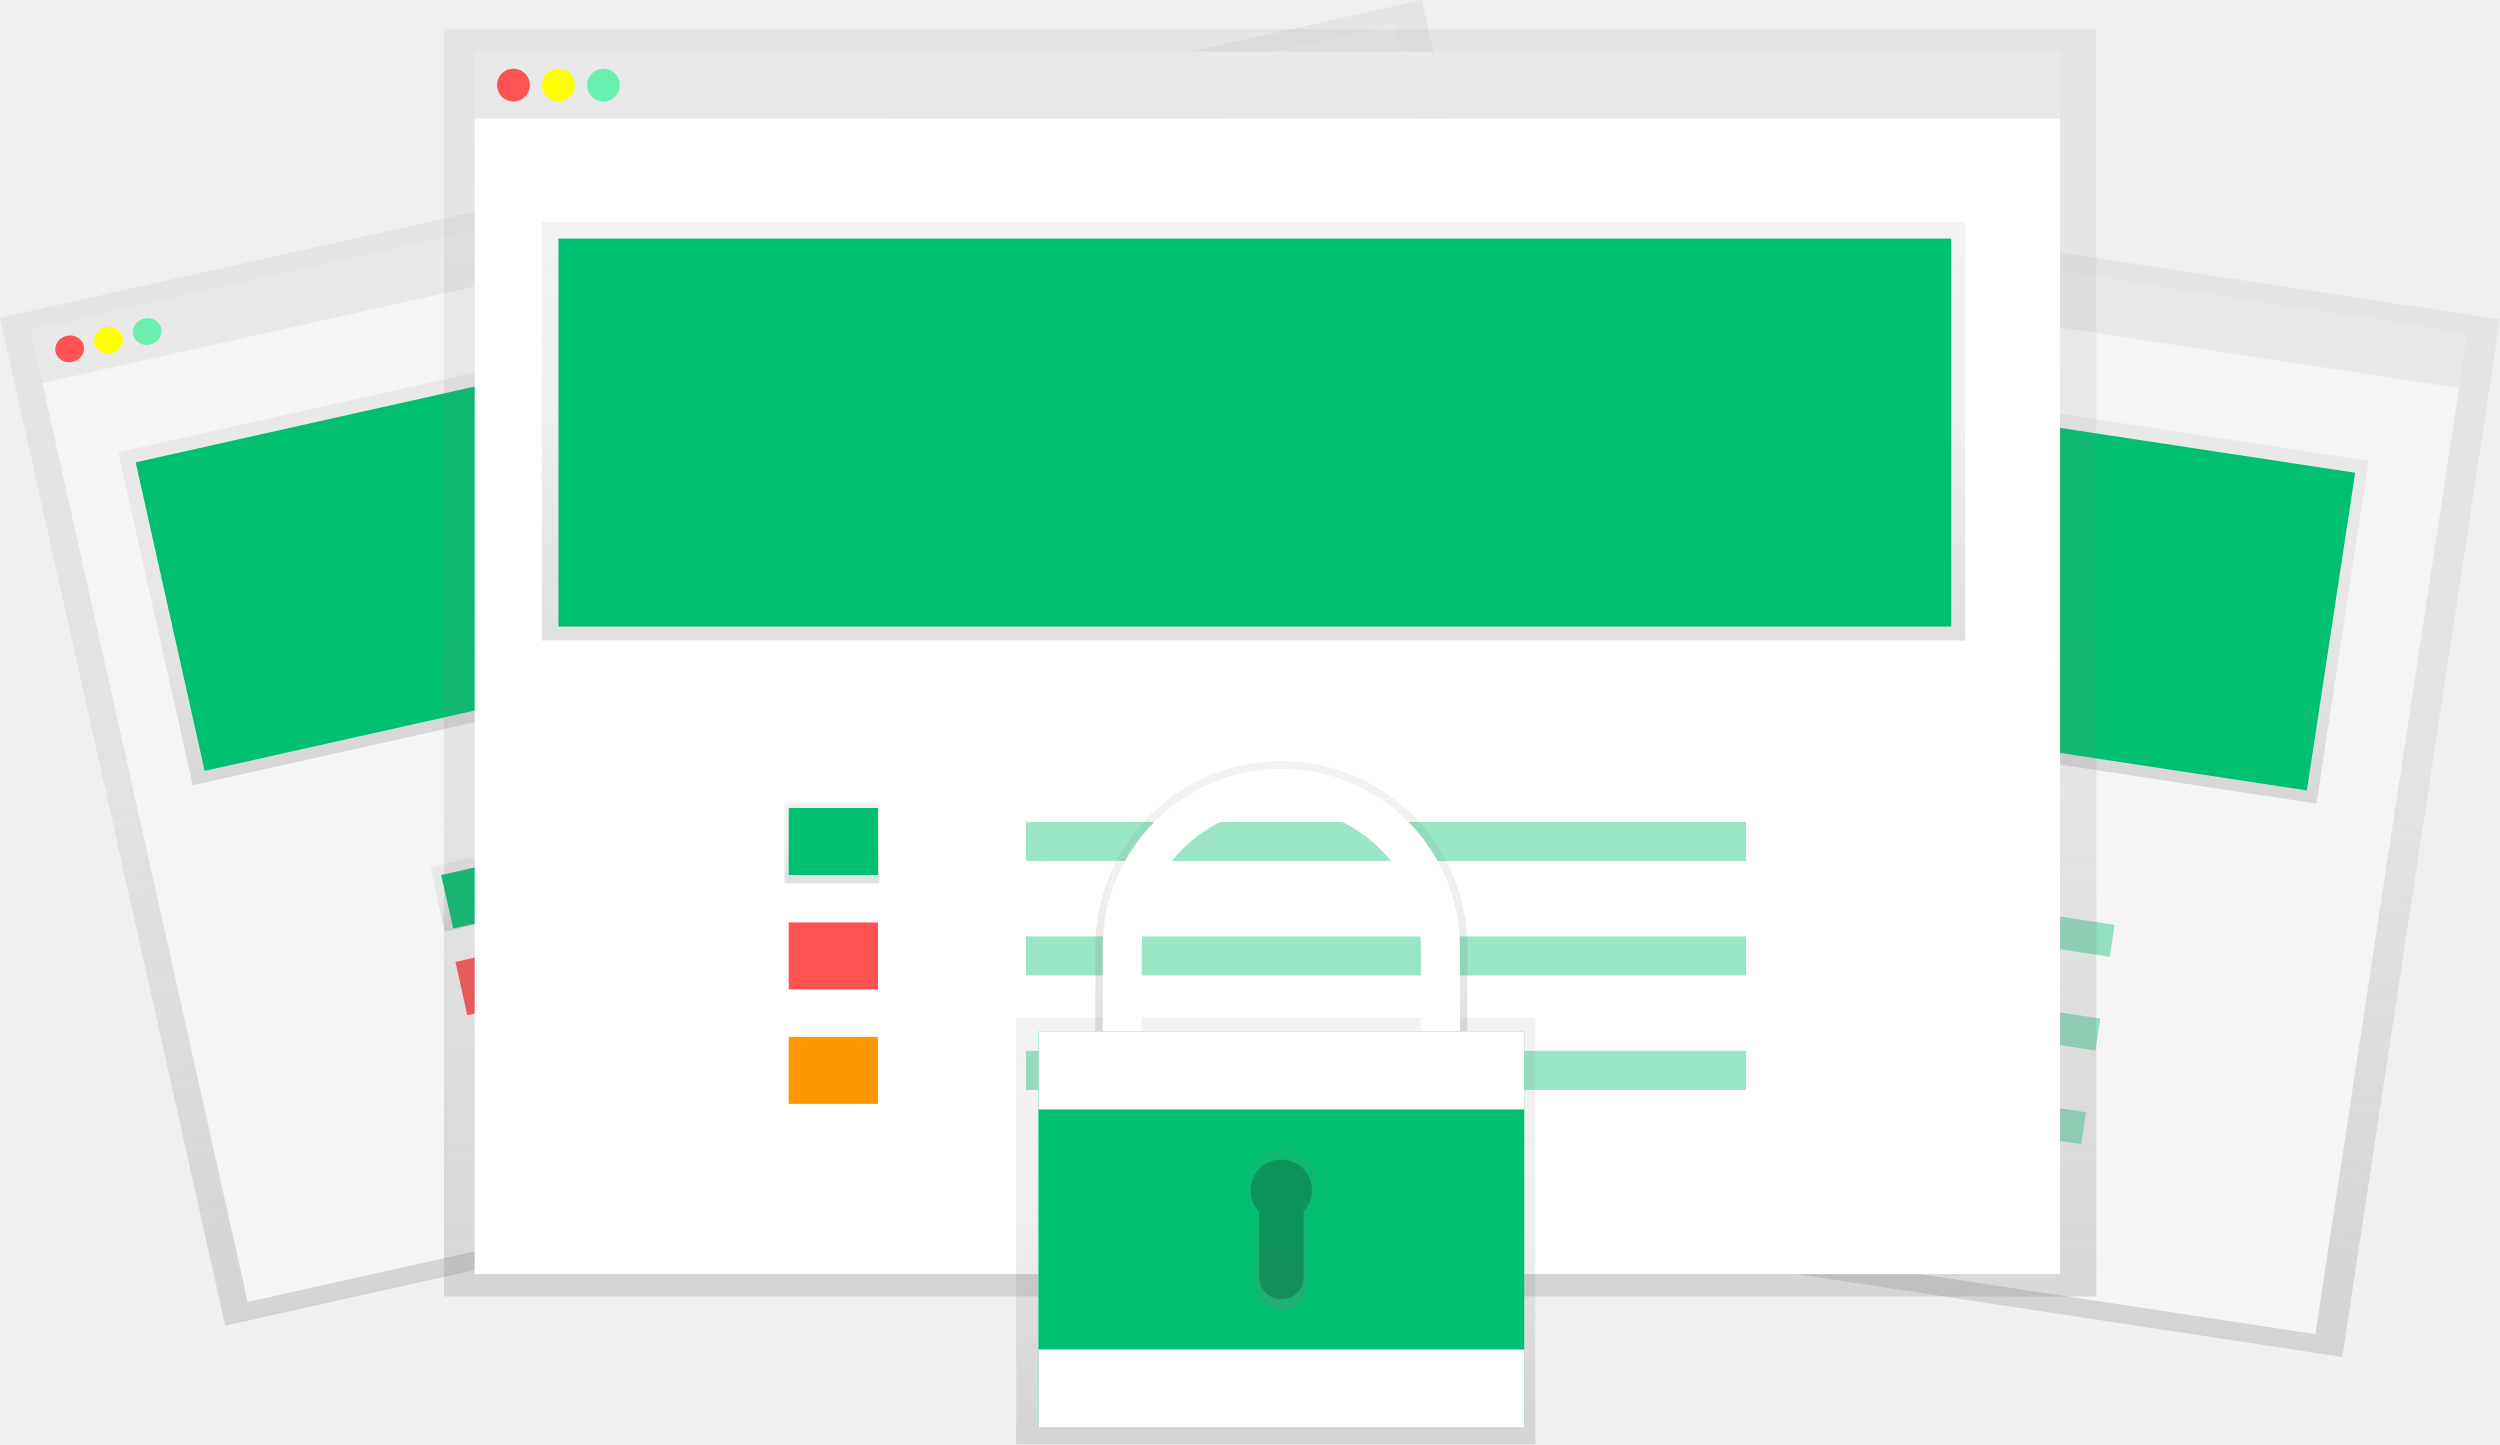
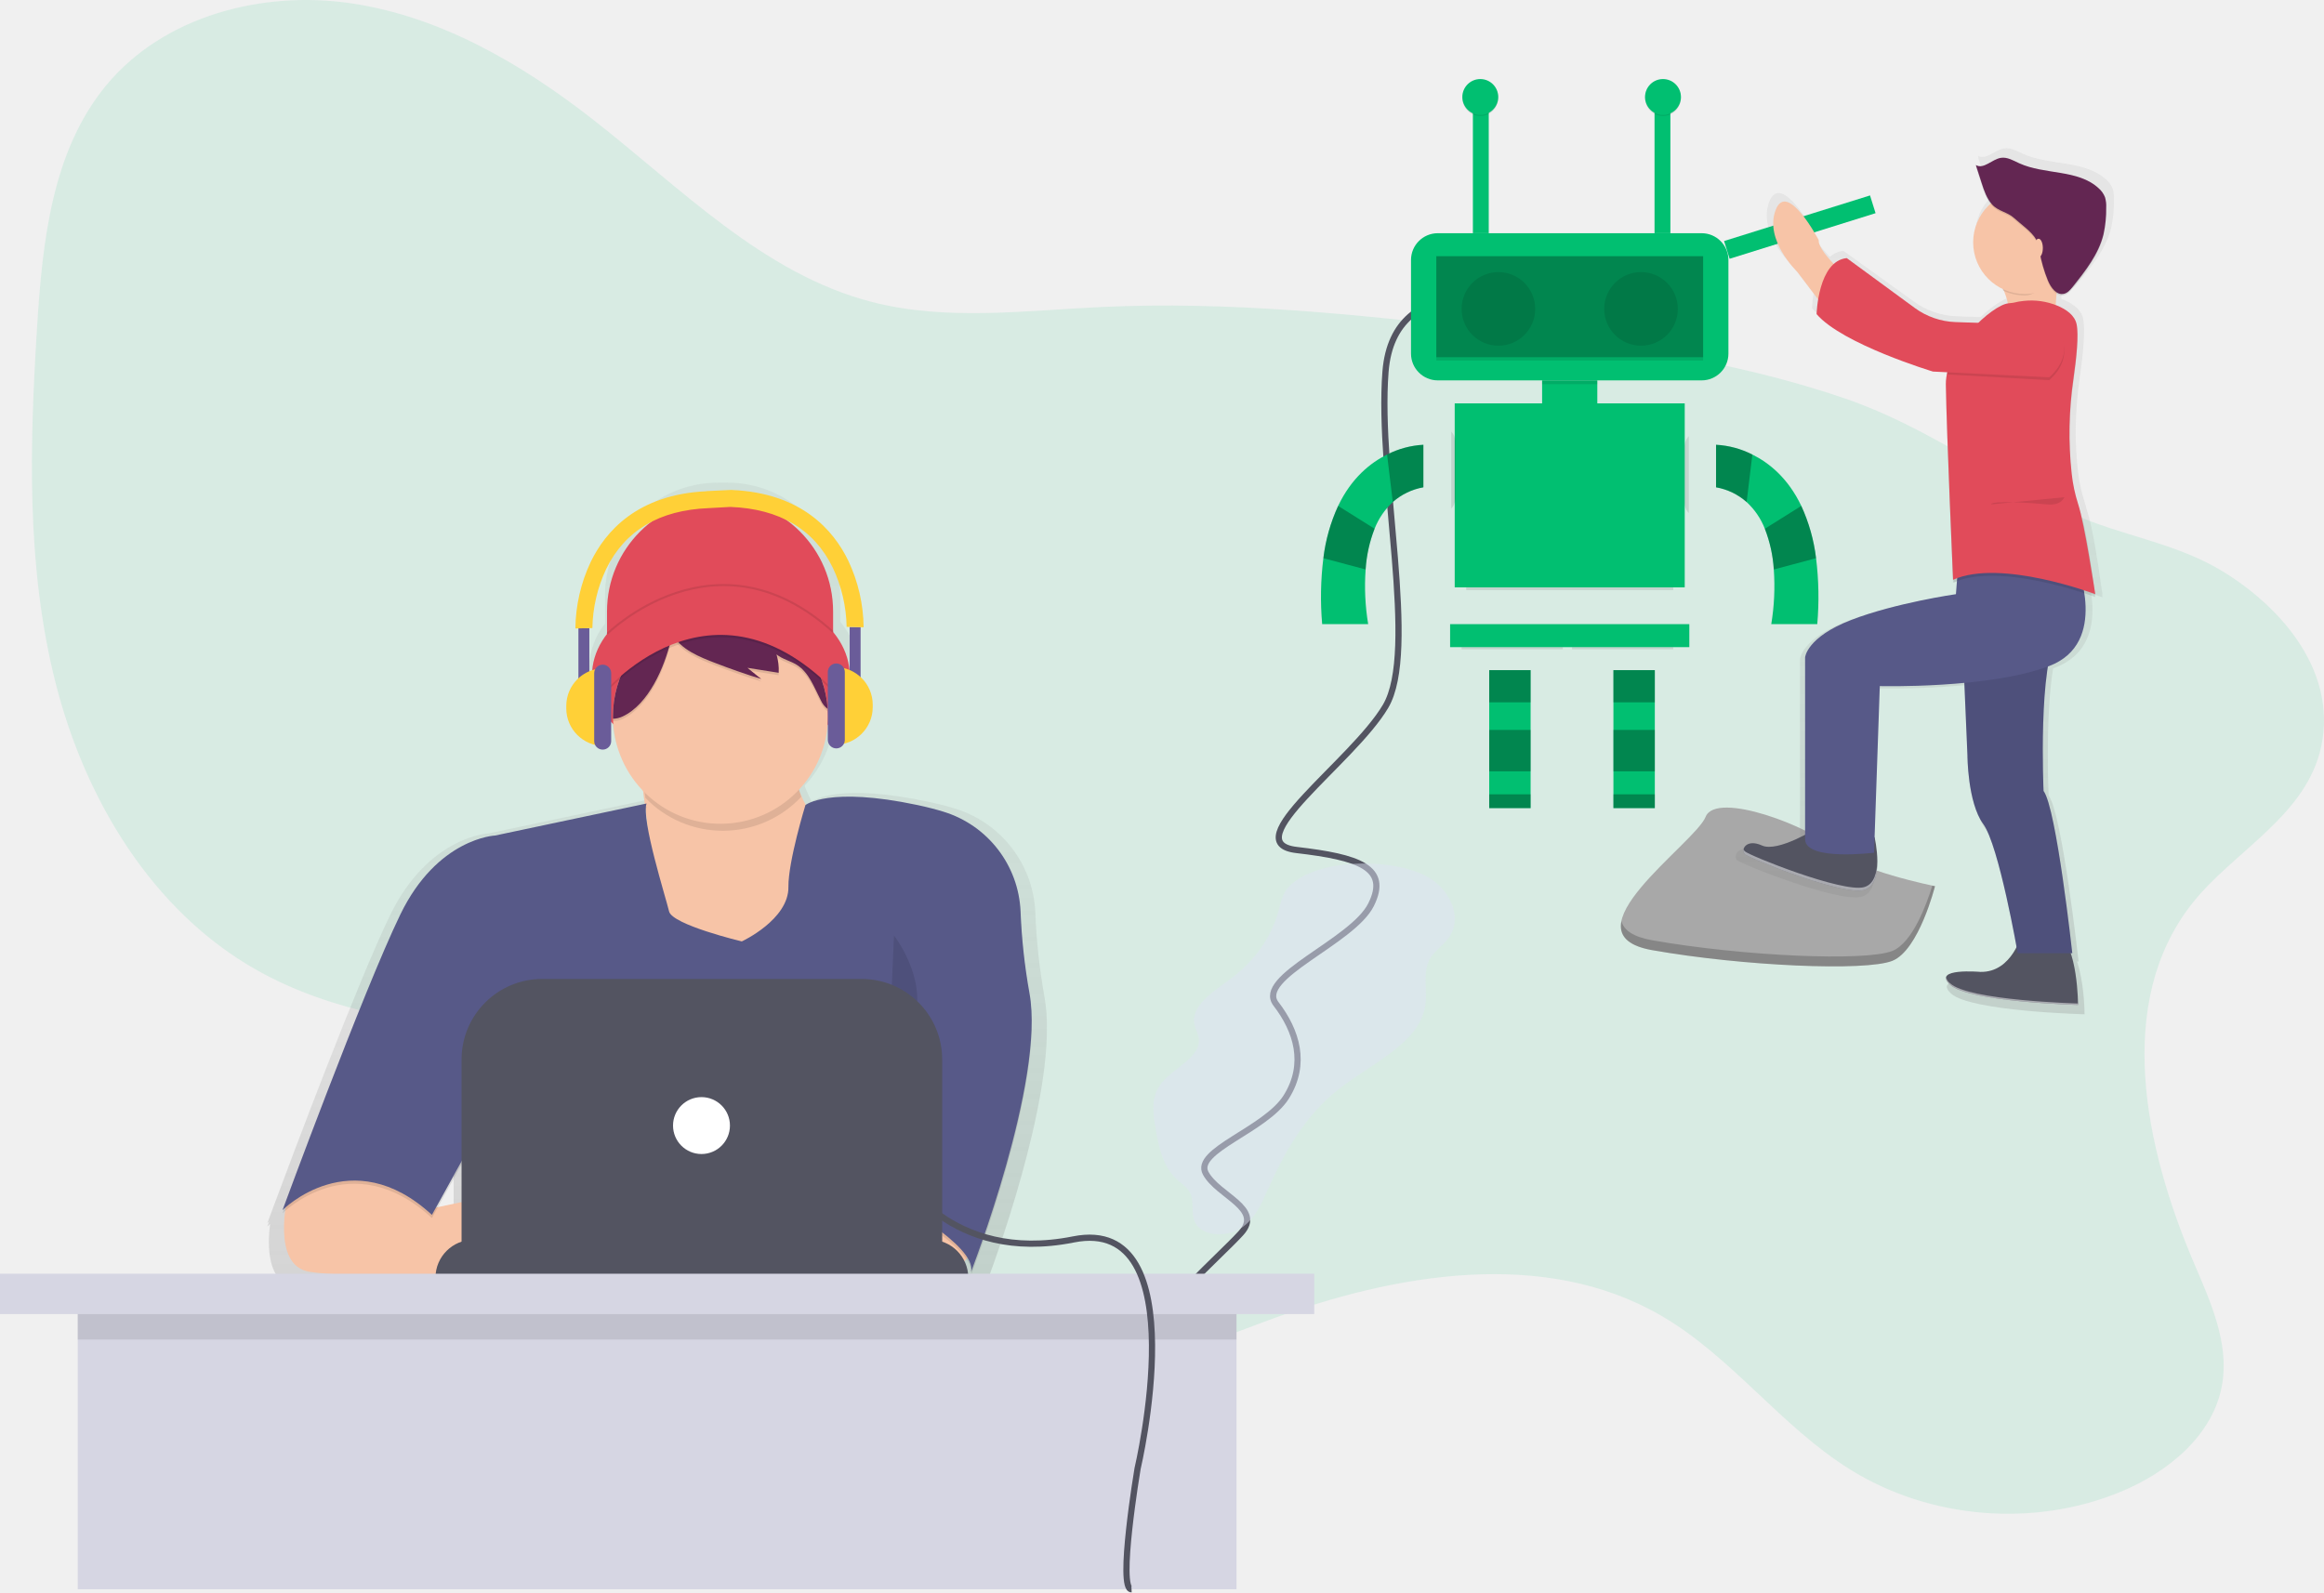
- <svg xmlns="http://www.w3.org/2000/svg" xmlns:xlink="http://www.w3.org/1999/xlink" id="ffa0e257-4b46-4632-a8d6-93195cbf254d" data-name="Layer 1" width="895.68" height="517.48" viewBox="0 0 895.68 517.48">
+ <svg xmlns="http://www.w3.org/2000/svg" xmlns:xlink="http://www.w3.org/1999/xlink" id="afcf7ba7-9a9d-4a96-99b1-c6a86c14369d" data-name="Layer 1" width="1124.677" height="770.768" viewBox="0 0 1124.677 770.768">
  <defs>
-     <linearGradient id="74471b12-b6be-488b-b2aa-2815e91483d9" x1="790.94" y1="640.76" x2="790.94" y2="264.76" gradientTransform="translate(1229.99 -336.2) rotate(90)" gradientUnits="userSpaceOnUse">
+     <linearGradient id="f93e83ed-aae3-4939-a31b-02dcc6721011" x1="969.14" y1="556.311" x2="969.14" y2="137.116" gradientUnits="userSpaceOnUse">
      <stop offset="0" stop-color="gray" stop-opacity="0.25" />
-       <stop offset="0.54" stop-color="gray" stop-opacity="0.12" />
+       <stop offset="0.535" stop-color="gray" stop-opacity="0.12" />
      <stop offset="1" stop-color="gray" stop-opacity="0.1" />
    </linearGradient>
-     <linearGradient id="f5c756da-9879-448e-9194-9478f83d355f" x1="785.97" y1="446.14" x2="785.97" y2="321.91" gradientTransform="translate(1166.67 -399.94) rotate(90)" xlink:href="#74471b12-b6be-488b-b2aa-2815e91483d9" />
-     <linearGradient id="5c9be04e-db0f-4829-87c1-2cfa193e30b8" x1="660.92" y1="518.19" x2="660.92" y2="494.17" gradientTransform="translate(1146.84 -172.9) rotate(90)" xlink:href="#74471b12-b6be-488b-b2aa-2815e91483d9" />
-     <linearGradient id="b92f3a53-b4d2-4abd-916c-aeb632188996" x1="433.66" y1="605.23" x2="433.66" y2="235.23" gradientTransform="translate(13.58 8.51)" xlink:href="#74471b12-b6be-488b-b2aa-2815e91483d9" />
-     <linearGradient id="44577794-7f8e-40ae-89fc-019e5bfac17e" x1="428.36" y1="413.71" x2="428.36" y2="291.46" gradientTransform="translate(-1.05 11.3)" xlink:href="#74471b12-b6be-488b-b2aa-2815e91483d9" />
-     <linearGradient id="666bb7d3-84d0-4835-ad07-c313c2384f21" x1="295.22" y1="484.61" x2="295.22" y2="460.98" gradientTransform="translate(28.38 37.45)" xlink:href="#74471b12-b6be-488b-b2aa-2815e91483d9" />
-     <linearGradient id="59939605-05af-4a9a-9980-f700897f3f8b" x1="455.07" y1="464.48" x2="455.07" y2="10.48" gradientTransform="matrix(1, 0, 0, 1, 0, 0)" xlink:href="#74471b12-b6be-488b-b2aa-2815e91483d9" />
-     <linearGradient id="6c0ba2ee-2d81-48f4-b4cf-f21b525fcc13" x1="449.07" y1="229.48" x2="449.07" y2="79.48" gradientTransform="matrix(1, 0, 0, 1, 0, 0)" xlink:href="#74471b12-b6be-488b-b2aa-2815e91483d9" />
-     <linearGradient id="45b0c09d-2995-447e-8cb2-7f6b59b5e20c" x1="298.07" y1="316.48" x2="298.07" y2="287.48" gradientTransform="matrix(1, 0, 0, 1, 0, 0)" xlink:href="#74471b12-b6be-488b-b2aa-2815e91483d9" />
-     <linearGradient id="e5b0a96a-81f6-4370-afe3-5a7d6a35b55e" x1="457.07" y1="517.48" x2="457.07" y2="364.48" gradientTransform="matrix(1, 0, 0, 1, 0, 0)" xlink:href="#74471b12-b6be-488b-b2aa-2815e91483d9" />
-     <linearGradient id="a1850e5a-cf77-4889-926a-0125112ab273" x1="611.23" y1="564.74" x2="611.23" y2="464.74" gradientTransform="matrix(1, 0, 0, 1, 0, 0)" xlink:href="#74471b12-b6be-488b-b2aa-2815e91483d9" />
-     <linearGradient id="66998849-614e-4d8a-b9ff-f14bbc588ed8" x1="611.23" y1="660.74" x2="611.23" y2="602.74" gradientTransform="matrix(1, 0, 0, 1, 0, 0)" xlink:href="#74471b12-b6be-488b-b2aa-2815e91483d9" />
+     <linearGradient id="e0229f75-5a20-4c1d-bfcf-9b57e2e8c95e" x1="355.664" y1="691.671" x2="355.664" y2="298.978" xlink:href="#f93e83ed-aae3-4939-a31b-02dcc6721011" />
  </defs>
-   <rect x="792.23" y="49.92" width="19.88" height="470.41" transform="translate(247.6 844.09) rotate(-81.36)" fill="#f5f5f5" />
-   <rect x="589.23" y="209.59" width="376" height="490.29" transform="translate(58.72 963.57) rotate(-81.36)" fill="url(#74471b12-b6be-488b-b2aa-2815e91483d9)" />
-   <rect x="603.48" y="229.23" width="342.87" height="470.41" transform="translate(47.16 969.52) rotate(-81.36)" fill="#f5f5f5" />
-   <circle cx="580.99" cy="251.51" r="4.86" transform="translate(92.88 596.86) rotate(-81.36)" fill="#ff5252" />
-   <circle cx="594.2" cy="253.52" r="4.86" transform="translate(102.12 611.62) rotate(-81.36)" fill="#ff0" />
-   <circle cx="607.41" cy="255.53" r="4.86" transform="translate(111.36 626.39) rotate(-81.36)" fill="#69f0ae" />
-   <rect x="720.53" y="174.84" width="124.23" height="422.38" transform="translate(131.25 910.54) rotate(-81.36)" fill="url(#f5c756da-9879-448e-9194-9478f83d355f)" />
-   <rect x="576.36" y="328.95" width="413.27" height="115.12" transform="translate(-85.2 -304.51) rotate(8.64)" fill="#01bf71" />
-   <rect x="628.65" y="473.94" width="24.02" height="28.16" transform="translate(-90.24 856.82) rotate(-81.36)" fill="url(#5c9be04e-db0f-4829-87c1-2cfa193e30b8)" />
-   <rect x="627.88" y="477.73" width="26.5" height="19.88" transform="translate(-71.61 -282.05) rotate(8.64)" fill="#01bf71" />
-   <rect x="622.77" y="511.3" width="26.5" height="19.88" transform="translate(-66.63 -280.9) rotate(8.64)" fill="#ff5252" />
-   <rect x="617.67" y="544.87" width="26.5" height="19.88" transform="translate(-61.64 -279.75) rotate(8.64)" fill="#ff9800" />
-   <rect x="696.41" y="506.51" width="213.67" height="11.59" transform="translate(-66.07 -306.13) rotate(8.64)" fill="#01bf71" opacity="0.4" />
-   <rect x="691.31" y="540.08" width="213.67" height="11.59" transform="translate(-61.09 -304.98) rotate(8.64)" fill="#01bf71" opacity="0.4" />
-   <rect x="686.21" y="573.65" width="213.67" height="11.59" transform="translate(-56.1 -303.83) rotate(8.64)" fill="#01bf71" opacity="0.4" />
-   <rect x="159.15" y="254.51" width="500.84" height="19.56" transform="translate(-199.95 -95.55) rotate(-12.6)" fill="#f5f5f5" />
-   <rect x="186.23" y="243.74" width="522" height="370" transform="translate(-234.92 -83.38) rotate(-12.6)" fill="url(#b92f3a53-b4d2-4abd-916c-aeb632188996)" />
-   <rect x="198.08" y="269.78" width="500.84" height="337.4" transform="translate(-237.01 -82.86) rotate(-12.6)" fill="#f5f5f5" />
-   <ellipse cx="177.11" cy="316.25" rx="5.17" ry="4.78" transform="translate(-216.88 -145.01) rotate(-12.6)" fill="#ff5252" />
-   <ellipse cx="191" cy="313.15" rx="5.17" ry="4.78" transform="translate(-215.87 -142.05) rotate(-12.6)" fill="#ff0" />
-   <ellipse cx="204.88" cy="310.05" rx="5.17" ry="4.78" transform="translate(-214.86 -139.1) rotate(-12.6)" fill="#69f0ae" />
-   <rect x="202.46" y="302.76" width="449.7" height="122.25" transform="translate(-221.25 -89.28) rotate(-12.6)" fill="url(#44577794-7f8e-40ae-89fc-019e5bfac17e)" />
-   <rect x="207.83" y="307.54" width="440" height="113.28" transform="translate(-221.3 -89.16) rotate(-12.6)" fill="#01bf71" />
-   <rect x="308.61" y="498.42" width="29.98" height="23.63" transform="translate(-255.67 -108.38) rotate(-12.6)" fill="url(#666bb7d3-84d0-4835-ad07-c313c2384f21)" />
-   <rect x="309.83" y="499.96" width="28.22" height="19.56" transform="matrix(0.98, -0.22, 0.22, 0.98, -255.56, -108.32)" fill="#01bf71" />
-   <rect x="317.12" y="532.57" width="28.22" height="19.56" transform="translate(-262.49 -105.94) rotate(-12.6)" fill="#ff5252" />
-   <rect x="324.41" y="565.18" width="28.22" height="19.56" transform="matrix(0.98, -0.22, 0.22, 0.98, -269.43, -103.57)" fill="#ff9800" />
-   <rect x="380.57" y="465.95" width="227.49" height="11.41" transform="translate(-243.14 -72.07) rotate(-12.6)" fill="#01bf71" opacity="0.4" />
-   <rect x="387.86" y="498.56" width="227.49" height="11.41" transform="translate(-250.08 -69.69) rotate(-12.6)" fill="#01bf71" opacity="0.4" />
-   <rect x="395.15" y="531.17" width="227.49" height="11.41" transform="translate(-257.02 -67.32) rotate(-12.6)" fill="#01bf71" opacity="0.4" />
-   <rect x="170.07" y="18.48" width="568" height="24" fill="#f5f5f5" />
-   <rect x="159.07" y="10.48" width="592" height="454" fill="url(#59939605-05af-4a9a-9980-f700897f3f8b)" />
-   <rect x="170.07" y="42.48" width="568" height="414" fill="#fff" />
-   <circle cx="183.94" cy="30.48" r="5.87" fill="#ff5252" />
-   <circle cx="200.07" cy="30.48" r="5.87" fill="#ff0" />
-   <circle cx="216.2" cy="30.48" r="5.87" fill="#69f0ae" />
-   <rect x="194.07" y="79.48" width="510" height="150" fill="url(#6c0ba2ee-2d81-48f4-b4cf-f21b525fcc13)" />
-   <rect x="200.07" y="85.48" width="499" height="139" fill="#01bf71" />
-   <rect x="281.07" y="287.48" width="34" height="29" fill="url(#45b0c09d-2995-447e-8cb2-7f6b59b5e20c)" />
-   <rect x="282.57" y="289.48" width="32" height="24" fill="#01bf71" />
-   <rect x="282.57" y="330.48" width="32" height="24" fill="#ff5252" />
-   <rect x="282.57" y="371.48" width="32" height="24" fill="#ff9800" />
-   <rect x="367.57" y="294.48" width="258" height="14" fill="#01bf71" opacity="0.4" />
-   <rect x="367.57" y="335.48" width="258" height="14" fill="#01bf71" opacity="0.4" />
-   <rect x="367.57" y="376.48" width="258" height="14" fill="#01bf71" opacity="0.4" />
-   <rect x="364.07" y="364.48" width="186" height="153" fill="url(#e5b0a96a-81f6-4370-afe3-5a7d6a35b55e)" />
-   <path d="M559.15,531.41a52.08,52.08,0,0,1,104.17,0v33.33H677.9V531.41a66.67,66.67,0,1,0-133.33,0v33.33h14.58Z" transform="translate(-152.16 -191.26)" fill="url(#a1850e5a-cf77-4889-926a-0125112ab273)" />
-   <path d="M561.23,530.74a50,50,0,0,1,100,0v32h14v-32a64,64,0,0,0-128,0v32h14Z" transform="translate(-152.16 -191.26)" fill="#fff" />
-   <rect x="372.07" y="369.48" width="174" height="142" fill="#01bf71" />
-   <rect x="372.07" y="369.48" width="174" height="142" fill="#fff" />
-   <rect x="372.07" y="397.48" width="174" height="86" fill="#01bf71" />
-   <path d="M624,615.5a12.76,12.76,0,1,0-22,8.74v27.22a9.28,9.28,0,0,0,18.56,0V624.24A12.7,12.7,0,0,0,624,615.5Z" transform="translate(-152.16 -191.26)" fill="url(#66998849-614e-4d8a-b9ff-f14bbc588ed8)" />
-   <path d="M622.23,617.74a11,11,0,1,0-19,7.53v23.47a8,8,0,1,0,16,0V625.27A11,11,0,0,0,622.23,617.74Z" transform="translate(-152.16 -191.26)" opacity="0.2" />
+   <path d="M1098.473,502.768c-37.663,47.884-23.031,117.837.902,173.86,8.013,18.757,17.076,38.602,13.695,58.717-4.134,24.598-26.087,42.584-49.137,52.116-42.018,17.377-92.298,13.236-130.906-10.782-33.365-20.756-57.259-54.51-91.193-74.321-56.788-33.154-129.072-20.634-190.736,2.204-43.626,16.157-91.323,37.169-134.672,20.284-30.503-11.881-51.588-40.8-63.076-71.453-5.547-14.8-9.573-30.819-20.165-42.55-6.297-6.974-14.515-11.924-22.933-16.098C333.381,556.63,236.292,577.041,161.627,534.767c-50.426-28.55-82.709-82.406-97.002-138.563S51.996,281.162,55.625,223.328c2.579-41.1,7.206-84.978,33.468-116.699,27.781-33.556,75.458-46.034,118.552-39.656S289.8,96.084,324.165,122.858c42.948,33.462,82.778,75.131,135.509,88.686,35.91,9.231,73.685,4.182,110.722,2.433,61.916-2.923,123.858,3.578,185.433,10.696,58.947,6.815,118.321,14.315,174.477,33.49,39.74,13.57,71.6,38.203,109.125,55.412,24.46,11.218,51.133,14.315,74.292,28.603,28.528,17.6,54.683,48.213,47.373,84.035C1154.147,460.271,1118.463,477.353,1098.473,502.768Z" transform="translate(-37.66167 -65.36599)" fill="#01bf71" opacity="0.1" />
+   <path d="M772.706,212.225s-60.541-17.93-64.541,33.07,16,135,0,162-73.093,66.01-43.047,69.505,45.047,8.495,36.047,26.495-56,35-46,48,15,29,5,45-45,26-39,37,28,17,17,29-42.888,39.296-30.444,39.148" transform="translate(-37.66167 -65.36599)" fill="none" stroke="#535461" stroke-miterlimit="10" stroke-width="3" />
+   <rect x="682.842" y="112.881" width="153.612" height="71.24" rx="12.97" fill="#01bf71" />
+   <rect x="695.087" y="173.188" width="129.123" height="1.336" opacity="0.1" />
+   <rect x="695.087" y="124.012" width="129.123" height="48.978" opacity="0.3" />
+   <circle cx="725.141" cy="149.523" r="17.81" opacity="0.1" />
+   <circle cx="794.155" cy="149.523" r="17.81" opacity="0.1" />
+   <rect x="746.29" y="184.119" width="26.714" height="15.588" fill="#01bf71" />
+   <rect x="703.992" y="195.253" width="111.313" height="89.05" fill="#01bf71" />
+   <rect x="701.765" y="302.113" width="115.766" height="11.131" fill="#01bf71" />
+   <polygon points="720.689 339.96 720.689 353.317 720.689 373.353 720.689 384.485 720.689 391.164 740.725 391.164 740.725 384.485 740.725 373.353 740.725 353.317 740.725 339.96 740.725 324.376 720.689 324.376 720.689 339.96" fill="#01bf71" />
+   <polygon points="780.798 324.376 780.798 339.96 780.798 353.317 780.798 373.353 780.798 384.485 780.798 391.164 800.834 391.164 800.834 384.485 800.834 373.353 800.834 353.317 800.834 339.96 800.834 324.376 780.798 324.376" fill="#01bf71" />
+   <path d="M726.492,280.656v20.591a30.119,30.119,0,0,0-14.801,7.135A35.014,35.014,0,0,0,702.88,321.301a65.632,65.632,0,0,0-4.339,19.722,112.766,112.766,0,0,0,1.232,26.458h-22.262a151.971,151.971,0,0,1,.583-31.932,84.744,84.744,0,0,1,7.145-25.308c6.45-13.528,15.623-20.867,23.683-24.853A43.74,43.74,0,0,1,726.492,280.656Z" transform="translate(-37.66167 -65.36599)" fill="#01bf71" />
+   <rect x="720.689" y="324.376" width="20.036" height="15.584" opacity="0.3" />
+   <rect x="720.689" y="353.317" width="20.036" height="20.036" opacity="0.3" />
+   <rect x="720.689" y="384.485" width="20.036" height="6.679" opacity="0.3" />
+   <rect x="780.798" y="324.376" width="20.036" height="15.584" opacity="0.3" />
+   <rect x="780.798" y="353.317" width="20.036" height="20.036" opacity="0.3" />
+   <rect x="780.798" y="384.485" width="20.036" height="6.679" opacity="0.3" />
+   <path d="M726.492,280.656v20.591a30.119,30.119,0,0,0-14.801,7.135l-2.77-22.993A43.74,43.74,0,0,1,726.492,280.656Z" transform="translate(-37.66167 -65.36599)" opacity="0.3" />
+   <path d="M702.88,321.301a65.632,65.632,0,0,0-4.339,19.722l-20.448-5.474a84.744,84.744,0,0,1,7.145-25.308Z" transform="translate(-37.66167 -65.36599)" opacity="0.3" />
+   <path d="M868.128,280.656v20.591a30.119,30.119,0,0,1,14.801,7.135,35.014,35.014,0,0,1,8.811,12.92,65.632,65.632,0,0,1,4.339,19.722,112.766,112.766,0,0,1-1.232,26.458h22.262a151.97,151.97,0,0,0-.583-31.932,84.744,84.744,0,0,0-7.145-25.308c-6.45-13.528-15.623-20.867-23.683-24.853A43.74,43.74,0,0,0,868.128,280.656Z" transform="translate(-37.66167 -65.36599)" fill="#01bf71" />
+   <path d="M868.128,280.656v20.591a30.119,30.119,0,0,1,14.801,7.135l2.77-22.993A43.74,43.74,0,0,0,868.128,280.656Z" transform="translate(-37.66167 -65.36599)" opacity="0.3" />
+   <path d="M891.74,321.301a65.632,65.632,0,0,1,4.339,19.722l20.448-5.474a84.744,84.744,0,0,0-7.145-25.308Z" transform="translate(-37.66167 -65.36599)" opacity="0.3" />
+   <rect x="746.29" y="184.119" width="26.714" height="1.845" opacity="0.1" />
+   <path d="M854.944,276.485V313.768a7.768,7.768,0,0,1-2.07-5.285V281.765A7.755,7.755,0,0,1,854.944,276.485Z" transform="translate(-37.66167 -65.36599)" opacity="0.1" />
+   <path d="M742.049,278.944v27.91a7.76,7.76,0,0,1-2.075,4.722V274.221A7.76,7.76,0,0,1,742.049,278.944Z" transform="translate(-37.66167 -65.36599)" opacity="0.1" />
+   <rect x="709.559" y="284.305" width="100.18" height="1.319" opacity="0.1" />
+   <rect x="707.331" y="313.247" width="48.976" height="1.022" opacity="0.1" />
+   <rect x="760.763" y="313.247" width="48.976" height="1.022" opacity="0.1" />
+   <rect x="712.794" y="46.953" width="7.666" height="65.928" fill="#01bf71" />
+   <rect x="800.698" y="46.953" width="7.666" height="65.928" fill="#01bf71" />
+   <circle cx="716.372" cy="47.464" r="8.688" opacity="0.1" />
+   <circle cx="716.372" cy="46.953" r="8.688" fill="#01bf71" />
+   <circle cx="804.787" cy="47.464" r="8.688" opacity="0.1" />
+   <circle cx="804.787" cy="46.953" r="8.688" fill="#01bf71" />
+   <path d="M661.667,494.291c-3.418,3.422-4.198,8.123-5.412,12.481-3.467,12.443-11.63,23.922-23.008,32.352-8.334,6.175-19.506,13.013-17.531,22.227.472,2.202,1.72,4.256,2.047,6.477,1.419,9.61-13.272,14.674-18.959,23.083-4.236,6.265-3.104,14.025-1.845,21.161,1.541,8.734,3.405,18.052,10.571,24.482,1.933,1.735,4.238,3.241,5.587,5.333,3.023,4.688.395,10.832,3.143,15.64,3.664,6.41,15.203,6.689,21.899,2.366s9.791-11.428,12.758-18.091c8.02-18.007,17.88-36.074,34.549-49.187,15.982-12.572,39.231-22.326,41.974-40.626,1.176-7.847-1.803-16.446,2.747-23.359,2.15-3.267,5.744-5.688,8.178-8.809,7.251-9.3,1.852-22.753-8.765-29.357C713.569,480.49,675.61,480.329,661.667,494.291Z" transform="translate(-37.66167 -65.36599)" fill="#dee3f3" opacity="0.5" />
+   <rect x="871.666" y="170.795" width="74" height="9" transform="translate(-48.58986 213.6048) rotate(-17.35148)" fill="#01bf71" />
+   <path d="M974.087,494.311s-38.724-7.745-49.05-18.071-56.795-28.397-61.958-15.49-69.703,56.795-25.816,64.54,103.263,10.326,116.171,5.163S974.087,494.311,974.087,494.311Z" transform="translate(-37.66167 -65.36599)" fill="#a8a8a8" />
+   <path d="M837.262,520.494c43.887,7.745,103.263,10.326,116.171,5.163,9.83-3.932,16.661-22.824,19.362-31.616.817.174,1.291.269,1.291.269s-7.745,30.979-20.653,36.142-72.284,2.582-116.171-5.163c-12.668-2.236-16.291-7.486-14.927-14.13C823.419,515.495,827.833,518.83,837.262,520.494Z" transform="translate(-37.66167 -65.36599)" opacity="0.2" />
+   <path d="M1060.083,156.703a11.375,11.375,0,0,0-3.205-4.441c-10.39-9.471-27.197-6.6-40.099-12.385-2.972-1.333-6.021-3.181-9.248-2.675-4.506.707-8.696,5.838-12.625,3.561l.281.857c-.094-.046-.188-.092-.281-.146q1.445,4.401,2.89,8.802c1.109,3.379,2.279,6.857,4.437,9.67a25.319,25.319,0,0,0,6.123,42.112c.136.295.271.59.403.889.122.055.248.103.372.156a29.562,29.562,0,0,1,1.907,6.131c-3.344.462-9.173,4.16-14.908,9.621l-11.467-.392a37.499,37.499,0,0,1-20.602-7.004L929.772,186.807a11.476,11.476,0,0,0-6.57,2.904c-4.258-4.436-7.871-9.071-7.564-11.786,0,0-15.946-29.844-21.744-14.922S904.766,193.558,904.766,193.558l10.575,13.7a57.635,57.635,0,0,0-.79,7.262c13.047,14.922,58.709,28.423,58.709,28.423l7.12.345c.015.131.027.241.04.35a24.244,24.244,0,0,0-.637,5.701c.004.276.009.564.014.853-.002.189-.017.38-.014.568.362,23.805,3.624,96.639,3.624,96.639.635-.283,1.29-.542,1.957-.785l-.508,6.47s-30.442,4.263-52.911,12.79-23.194,18.475-23.194,18.475v87.781c-6.42,3.294-16.546,7.622-21.744,5.306-5.643-2.515-8.741-.402-9.301,1.804h0v0a2.8,2.8,0,0,0-.025,1.326l.007.027a2.376,2.376,0,0,0,.216.563l.022.042a2.257,2.257,0,0,0,.383.503c2.174,2.132,49.287,20.607,60.159,17.765a7.515,7.515,0,0,0,.985-.332c.104-.043.198-.101.299-.148.201-.095.405-.187.592-.298.112-.066.212-.146.32-.218.163-.109.329-.214.481-.335.106-.084.201-.181.302-.271.14-.125.282-.246.413-.381.095-.099.18-.208.27-.312.123-.142.249-.281.363-.432.082-.109.156-.227.233-.34.11-.16.221-.318.322-.486.069-.116.131-.239.197-.359.097-.178.196-.356.285-.542.057-.12.108-.246.162-.369.086-.198.172-.395.25-.6.046-.121.086-.246.129-.369.076-.218.151-.436.218-.661.035-.117.065-.236.098-.355.066-.24.13-.481.187-.727.025-.109.047-.221.071-.331.056-.262.109-.526.156-.794.017-.099.032-.199.048-.298.046-.286.089-.574.125-.865.01-.083.019-.167.029-.251.036-.312.068-.624.094-.94.005-.066.01-.132.015-.198q.039-.505.063-1.013c.002-.045.004-.09.006-.136q.023-.543.03-1.085l.001-.068a59.5,59.5,0,0,0-1.399-12.604h0l2.63-74.784a407.789,407.789,0,0,0,42.653-1.571l1.56,35.679s0,23.449,7.973,34.108c6.823,9.122,14.707,49.465,16.839,60.911-2.93,5.585-8.533,12.492-18.289,12.279,0,0-18.358-1.587-17.322,3.462l.002.009a2.603,2.603,0,0,0,.115.387l.012.033a3.586,3.586,0,0,0,.199.423l.017.028c.073.13.159.265.254.403.019.028.038.056.059.085.107.149.224.301.357.458l.033.038c.122.143.258.289.402.439.04.041.08.083.122.125.164.165.337.332.529.506,9.422,8.527,64.508,9.948,64.508,9.948l-0-.033-0-.022-.001-.106-0-.031c-0-.054-.001-.123-.002-.198l-0-.029c-.032-2.467-.36-15.415-3.659-25.161h.764s-7.973-71.769-14.496-80.296c0,0-1.733-37.843,2.179-61.56.24-.087.483-.172.72-.261,18.272-6.824,19.569-23.631,17.687-35.98,3.457,1.111,5.507,1.872,5.507,1.872s-.063-.537-.181-1.487c.116.042.181.066.181.066s-.349-2.256-.922-5.779c-1.307-9.683-3.84-26.604-6.536-34.593-.435-1.756-.853-3.257-1.24-4.395a75.118,75.118,0,0,1-3.191-14.761,174.943,174.943,0,0,1-1.12-19.573,187.885,187.885,0,0,1,2.004-26.112c1.107-7.552,2.103-16.141,2.019-22.139a29.522,29.522,0,0,0-.436-6.238c-.968-4.428-5.239-7.308-9.681-9.14-.286-.118-.579-.215-.868-.325.108-1.679.25-3.58.433-5.586a4.775,4.775,0,0,0,3.694.748c1.909-.418,3.279-2.012,4.499-3.511,6.424-7.89,13.02-16.114,15.488-25.915a55.991,55.991,0,0,0,1.358-13.344q.002-.368,0-.737A14.512,14.512,0,0,0,1060.083,156.703Z" transform="translate(-37.66167 -65.36599)" fill="url(#f93e83ed-aae3-4939-a31b-02dcc6721011)" />
+   <path d="M1001.594,195.164s9.733,14.599,7.647,21.551,22.941,2.781,22.941,2.781.695-27.112,5.561-33.369S1001.594,195.164,1001.594,195.164Z" transform="translate(-37.66167 -65.36599)" fill="#f7c4a7" />
+   <path d="M937.29,204.549s-20.16-16.684-19.465-22.941c0,0-15.294-29.198-20.855-14.599S907.397,196.902,907.397,196.902l19.465,25.722Z" transform="translate(-37.66167 -65.36599)" fill="#f7c4a7" />
+   <path d="M916.782,466.285s-18.77,11.818-26.417,8.342-10.428,2.086-8.342,4.171,47.272,20.16,57.7,17.38,5.124-25.553,5.124-25.553Z" transform="translate(-37.66167 -65.36599)" fill="#535461" />
+   <path d="M1016.193,517.033s-4.519,19.117-20.16,18.77c0,0-23.636-2.086-14.599,6.257s61.871,9.733,61.871,9.733,0-28.502-9.733-34.759S1016.193,517.033,1016.193,517.033Z" transform="translate(-37.66167 -65.36599)" fill="#535461" />
+   <path d="M987.691,382.168l2.086,48.663s0,22.941,7.647,33.369,16.684,62.566,16.684,62.566h26.417s-7.647-70.213-13.904-78.555c0,0-2.781-61.871,6.952-75.775Z" transform="translate(-37.66167 -65.36599)" fill="#575988" />
+   <path d="M987.691,382.168l2.086,48.663s0,22.941,7.647,33.369,16.684,62.566,16.684,62.566h26.417s-7.647-70.213-13.904-78.555c0,0-2.781-61.871,6.952-75.775Z" transform="translate(-37.66167 -65.36599)" opacity="0.1" />
+   <path d="M1042.61,338.371s15.989,38.235-13.208,49.358-82.031,9.733-82.031,9.733l-2.781,80.641s-32.674,4.171-33.369-6.257v-88.288s.695-9.733,22.246-18.075,50.748-12.513,50.748-12.513l1.39-18.075Z" transform="translate(-37.66167 -65.36599)" fill="#575988" />
+   <path d="M1016.991,212.415a33.266,33.266,0,0,1,16.334,2.309c4.26,1.792,8.357,4.609,9.285,8.942,1.099,5.131-.12,16.638-1.518,26.372a181.635,181.635,0,0,0-.848,46.085c.717,6.386,1.705,11.955,3.061,14.441,4.171,7.647,8.342,43.796,8.342,43.796s-45.882-17.38-68.823-6.952c0,0-3.128-71.256-3.476-94.545-.269-18.033,22.593-38.583,30.24-39.278C1014.07,213.179,1012.538,212.877,1016.991,212.415Z" transform="translate(-37.66167 -65.36599)" opacity="0.1" />
+   <path d="M1016.991,211.025a33.266,33.266,0,0,1,16.334,2.309c4.26,1.792,8.357,4.609,9.285,8.942,1.099,5.131-.12,16.638-1.518,26.372a181.635,181.635,0,0,0-.848,46.085,74.75,74.75,0,0,0,3.061,14.441c3.128,9.385,8.342,43.796,8.342,43.796s-45.882-17.38-68.823-6.952c0,0-3.128-71.256-3.476-94.545-.269-18.033,22.593-38.583,30.24-39.278C1014.07,211.789,1012.538,211.487,1016.991,211.025Z" transform="translate(-37.66167 -65.36599)" fill="#e14b5a" />
+   <path d="M1029.402,249.388l-49.358-2.781s-3.141-24.198,3.984-23.95l48.85,1.704S1043.305,236.875,1029.402,249.388Z" transform="translate(-37.66167 -65.36599)" opacity="0.1" />
+   <path d="M1029.402,247.998,973.092,245.217s-43.796-13.208-56.31-27.807c0,0,.695-25.722,14.599-27.112l32.887,24.117a35.507,35.507,0,0,0,19.76,6.852l48.85,1.704S1043.305,235.485,1029.402,247.998Z" transform="translate(-37.66167 -65.36599)" fill="#e14b5a" />
+   <path d="M1031.835,198.292c.826-6.592,3.816-8.779,5.909-11.47,4.866-6.257-36.149,9.037-36.149,9.037a73.743,73.743,0,0,1,5.544,10.229,24.923,24.923,0,0,0,10.445,2.285C1023.631,208.372,1027.509,201.863,1031.835,198.292Z" transform="translate(-37.66167 -65.36599)" opacity="0.1" />
+   <circle cx="979.922" cy="117.285" r="25.027" fill="#f7c4a7" />
+   <path d="M1001.78,165.109c-2.665-2.911-3.946-6.794-5.155-10.551l-2.772-8.611c3.769,2.227,7.787-2.792,12.109-3.484,3.095-.496,6.019,1.313,8.87,2.617,12.374,5.66,28.495,2.851,38.46,12.116a11.123,11.123,0,0,1,3.074,4.345,14.537,14.537,0,0,1,.558,4.9,55.834,55.834,0,0,1-1.303,13.055c-2.366,9.589-8.693,17.634-14.855,25.353-1.171,1.467-2.484,3.026-4.315,3.435-3.577.799-6.345-3.068-7.729-6.461a68.753,68.753,0,0,1-4.033-13.952,18.281,18.281,0,0,0-1.652-5.897c-2.154-3.819-7.464-7.432-10.693-10.39C1009.17,168.676,1004.745,168.347,1001.78,165.109Z" transform="translate(-37.66167 -65.36599)" opacity="0.1" />
+   <path d="M1001.78,164.414c-2.665-2.911-3.946-6.794-5.155-10.551l-2.772-8.611c3.769,2.227,7.787-2.792,12.109-3.484,3.095-.496,6.019,1.313,8.87,2.617,12.374,5.66,28.495,2.851,38.46,12.116a11.123,11.123,0,0,1,3.074,4.345,14.537,14.537,0,0,1,.558,4.9,55.834,55.834,0,0,1-1.303,13.055c-2.366,9.589-8.693,17.634-14.855,25.353-1.171,1.467-2.484,3.026-4.315,3.435-3.577.799-6.345-3.068-7.729-6.461a68.753,68.753,0,0,1-4.033-13.952,18.281,18.281,0,0,0-1.652-5.897c-2.154-3.819-7.464-7.432-10.693-10.39C1009.17,167.981,1004.745,167.652,1001.78,164.414Z" transform="translate(-37.66167 -65.36599)" fill="#632652" />
+   <ellipse cx="986.526" cy="120.065" rx="2.086" ry="4.519" fill="#f7c4a7" />
+   <path d="M1036.701,306.045s-1.39,4.171-8.342,3.476-27.112-2.086-27.112,0" transform="translate(-37.66167 -65.36599)" opacity="0.1" />
+   <path d="M981.434,541.364a5.889,5.889,0,0,1-2.023-2.901c-.182.903.376,2.076,2.023,3.596,9.037,8.342,61.871,9.733,61.871,9.733s0-.246-.008-.695C1042.964,551.088,990.443,549.68,981.434,541.364Z" transform="translate(-37.66167 -65.36599)" fill="#fff" opacity="0.5" />
+   <path d="M939.723,494.787c-10.428,2.781-55.614-15.294-57.7-17.38a2.257,2.257,0,0,1-.578-1.016,2.499,2.499,0,0,0,.578,2.407c2.086,2.086,47.272,20.16,57.7,17.38,5.367-1.431,6.563-8.157,6.464-14.35C946.085,487.602,944.69,493.463,939.723,494.787Z" transform="translate(-37.66167 -65.36599)" fill="#fff" opacity="0.5" />
+   <path d="M543.159,548.066A298.407,298.407,0,0,1,538.683,507.017v-0a54.99,54.99,0,0,0-38.697-50.218c-3.949-1.215-8.304-2.351-13.106-3.37-42.128-8.948-54.926-1.135-56.38-.108a54.018,54.018,0,0,1-3.189-6.966c-.072-.244-.138-.491-.206-.737a53.933,53.933,0,0,0,14.41-32.494c7.027-7.126,11.132-15.722,11.132-24.978,0-7.96-3.04-15.432-8.359-21.9V353.684a54.705,54.705,0,0,0-54.705-54.705h-4.436a54.705,54.705,0,0,0-54.705,54.705v13.559a33.959,33.959,0,0,0-7.563,20.902c0,9.061,3.938,17.489,10.697,24.525a53.942,53.942,0,0,0,15.014,33.545c.296,2.054.6,4.266.899,6.597L274.113,468.754s-29.059,1.194-47.768,39.807c-15.839,32.688-47.367,116.725-56.669,141.744l-0,0-0.0 0c-1.686,4.534-2.643,7.133-2.643,7.133s.308-.312.901-.845c-.585,1.581-.901,2.437-.901,2.437s.458-.462,1.327-1.223c-1.32,10.47-1.509,28.441,12.207,30.68,11.497,1.877,41.112,2.648,63.492,2.964v.021h1.552c14.83.199,26.113.199,26.113.199v-.199H512.355V689.006a16.586,16.586,0,0,0-1.326-6.518q.173-.2.335-.402a13.208,13.208,0,0,1,2.497,5.79,5.796,5.796,0,0,1-.113.611s.05-.128.142-.368a6.196,6.196,0,0,1-.142,1.961s30.873-79.548,30.543-127.045A80.473,80.473,0,0,0,543.159,548.066ZM350.72,463.554a55.192,55.192,0,0,1-.764-6.86l.002-.063C350.224,458.864,350.481,461.18,350.72,463.554Zm-93.525,170.862V653.375l-11.884,2.538Z" transform="translate(-37.66167 -65.36599)" fill="url(#e0229f75-5a20-4c1d-bfcf-9b57e2e8c95e)" />
+   <path d="M348.466,241.263h0A54.705,54.705,0,0,1,403.171,295.969v23.336a0,0,0,0,1,0,0H293.76a0,0,0,0,1,0,0V295.969A54.705,54.705,0,0,1,348.466,241.263Z" fill="#e14b5a" />
+   <ellipse cx="348.848" cy="326.956" rx="62.356" ry="42.846" fill="#e14b5a" />
+   <path d="M346.533,433.829s13.007,68.095,0,86.457,39.786,25.631,39.786,25.631L441.024,526.025l7.651-48.967s-33.282-18.745-26.396-56.618Z" transform="translate(-37.66167 -65.36599)" fill="#f7c4a7" />
+   <path d="M507.971,663.362s3.443,14.92-15.302,17.598A106.009,106.009,0,0,1,459.313,680.562l-4.135-37.476h43.611Z" transform="translate(-37.66167 -65.36599)" fill="#f7c4a7" />
+   <path d="M176.923,644.265s-8.278,33.634,10.467,36.694,87.605,3.06,87.605,3.06V644.234l-31.172,6.658-29.271-28.081Z" transform="translate(-37.66167 -65.36599)" fill="#f7c4a7" />
+   <path d="M350.55,455.826l-73.259,15.493s-27.927,1.148-45.907,38.255S174.383,652.65,174.383,652.65s33.282-33.665,72.303,2.295l26.014-47.054-5.738,74.598H468.568v-35.195s42.081,22.571,39.021,35.195c0,0,36.009-92.781,28.265-134.948a286.777,286.777,0,0,1-4.302-39.45v-0A52.847,52.847,0,0,0,494.362,459.83c-3.795-1.168-7.981-2.259-12.596-3.239-43.229-9.181-54.323,0-54.323,0s-8.374,27.246-8.225,39.594c.191,15.876-22.571,26.396-22.571,26.396s-33.665-8.034-35.195-14.537S347.872,463.477,350.55,455.826Z" transform="translate(-37.66167 -65.36599)" opacity="0.1" />
+   <path d="M350.55,454.296,277.291,469.789S249.364,470.937,231.384,508.045,174.383,651.12,174.383,651.12s33.282-33.665,72.303,2.295l26.014-47.054-5.738,74.598H468.568v-35.195s42.081,22.571,39.021,35.195c0,0,36.009-92.781,28.265-134.948a286.777,286.777,0,0,1-4.302-39.45v-0a52.847,52.847,0,0,0-37.19-48.262c-3.795-1.168-7.981-2.259-12.596-3.239-43.229-9.181-54.323,0-54.323,0s-8.374,27.246-8.225,39.594c.191,15.876-22.571,26.396-22.571,26.396s-33.665-8.034-35.195-14.537S347.872,461.947,350.55,454.296Z" transform="translate(-37.66167 -65.36599)" fill="#575988" />
+   <path d="M425.423,451.045a51.781,51.781,0,0,1-1.996-27.162l-75.746,13.389s1.093,5.724,2.329,14.301a52.019,52.019,0,0,0,75.413-.528Z" transform="translate(-37.66167 -65.36599)" opacity="0.1" />
+   <path d="M438.346,412.023a52.027,52.027,0,0,1-104.04,1.262c-.011-.421-.015-.842-.015-1.262a52.039,52.039,0,0,1,29.166-46.752q2.341-1.142,4.809-2.058a52.399,52.399,0,0,1,26.798-2.487.029.029,0,0,0,.019.004,51.987,51.987,0,0,1,43.148,47.846Q438.346,410.286,438.346,412.023Z" transform="translate(-37.66167 -65.36599)" fill="#f7c4a7" />
+   <g opacity="0.1">
+     <path d="M368.193,364.434a.767.767,0,0,1,.073-.046q-2.467.912-4.809,2.058a52.039,52.039,0,0,0-29.166,46.752c0,.421.004.842.015,1.262a11.557,11.557,0,0,0,4.667-1.121c12.686-5.918,20.295-24.032,23.282-36.664C363.327,372.154,364.352,367.058,368.193,364.434Z" transform="translate(-37.66167 -65.36599)" />
+     <path d="M408.017,365.895a51.597,51.597,0,0,0-12.934-3.99,16.69,16.69,0,0,1,9.288,5.834,23.786,23.786,0,0,1,2.843,5.069,52.167,52.167,0,0,0-43.758.907c3.267,7.158,13.393,11.063,20.153,13.676q11.104,4.287,22.467,7.839-3.345-2.72-6.691-5.432,7.552,1.199,15.107,2.402a26.169,26.169,0,0,0-1.055-8.905c2.876,2.332,6.732,3.114,9.872,5.095,5.888,3.711,8.336,10.872,11.546,17.047a11.01,11.01,0,0,0,3.374,4.315A52.049,52.049,0,0,0,408.017,365.895Z" transform="translate(-37.66167 -65.36599)" />
+   </g>
+   <path d="M368.193,363.259a.767.767,0,0,1,.073-.046q-2.467.912-4.809,2.058a52.039,52.039,0,0,0-29.166,46.752c0,.421.004.842.015,1.262a11.557,11.557,0,0,0,4.667-1.121c12.686-5.918,20.295-24.032,23.282-36.664C363.327,370.979,364.352,365.883,368.193,363.259Z" transform="translate(-37.66167 -65.36599)" fill="#632652" />
+   <path d="M408.017,364.72a51.597,51.597,0,0,0-12.934-3.99,16.69,16.69,0,0,1,9.288,5.834,23.786,23.786,0,0,1,2.843,5.069,52.167,52.167,0,0,0-43.758.907c3.267,7.158,13.393,11.063,20.153,13.676q11.104,4.287,22.467,7.839-3.345-2.72-6.691-5.432,7.552,1.199,15.107,2.402a26.169,26.169,0,0,0-1.055-8.905c2.876,2.332,6.732,3.114,9.872,5.095,5.888,3.711,8.336,10.872,11.546,17.047a11.01,11.01,0,0,0,3.374,4.315A52.049,52.049,0,0,0,408.017,364.72Z" transform="translate(-37.66167 -65.36599)" fill="#632652" />
+   <path d="M328.362,403.443s53.558-66.565,115.532,0l-5.356-14.92s-29.074-42.464-49.732-33.282-40.933,15.685-40.933,15.685Z" transform="translate(-37.66167 -65.36599)" opacity="0.1" />
+   <path d="M328.362,402.268s53.558-66.565,115.532,0l-5.356-14.92s-29.074-42.464-49.732-33.282S347.872,369.751,347.872,369.751Z" transform="translate(-37.66167 -65.36599)" fill="#e14b5a" />
+   <path d="M284.368,545.726s-11.477,30.604,4.591,58.148-14.155,39.021-14.155,39.021" transform="translate(-37.66167 -65.36599)" opacity="0.1" />
+   <path d="M470.289,518.182s19.893,25.249,6.886,47.819-12.242,76.894-12.242,76.894" transform="translate(-37.66167 -65.36599)" opacity="0.1" />
+   <path d="M229.109,600.1H450.225a18.363,18.363,0,0,1,18.363,18.363v0a0,0,0,0,1,0,0H210.746a0,0,0,0,1,0,0v0a18.363,18.363,0,0,1,18.363-18.363Z" fill="#535461" />
+   <path d="M262.37,473.857h154.593a39,39,0,0,1,39,39V604.308a0,0,0,0,1,0,0H223.37a0,0,0,0,1,0,0V512.857A39,39,0,0,1,262.37,473.857Z" fill="#535461" />
+   <circle cx="339.476" cy="544.821" r="13.772" fill="#fff" />
+   <path d="M331.422,372.233s52.639-52.611,109.411-.959" transform="translate(-37.66167 -65.36599)" fill="none" stroke="#000" stroke-miterlimit="10" opacity="0.1" />
+   <rect x="411.186" y="303.516" width="5.287" height="29.959" fill="#6a5c99" />
+   <path d="M404.137,322.901h0a18.21,18.21,0,0,1,18.21,18.21v1.175a18.21,18.21,0,0,1-18.21,18.21h0a0,0,0,0,1,0,0V322.901a0,0,0,0,1,0,0Z" fill="#ffd037" />
+   <rect x="400.613" y="321.138" width="8.224" height="41.12" rx="4.112" fill="#6a5c99" />
+   <rect x="317.581" y="369.469" width="5.287" height="29.959" transform="translate(602.7864 703.5308) rotate(-180)" fill="#6a5c99" />
+   <path d="M311.706,388.854h0a18.21,18.21,0,0,1,18.21,18.21v1.175a18.21,18.21,0,0,1-18.21,18.21h0a0,0,0,0,1,0,0V388.854A0,0,0,0,1,311.706,388.854Z" transform="translate(603.9612 749.9373) rotate(180)" fill="#ffd037" />
+   <rect x="325.217" y="387.092" width="8.224" height="41.12" rx="4.112" transform="translate(620.9965 749.9373) rotate(-180)" fill="#6a5c99" />
+   <path d="M448.221,336.86c-7.158-14.884-22.749-32.88-56.357-34.316l.003-.041-.403.019-.026-.001-0.0.003-11.906.567.001.058c-33.386,1.537-48.904,19.462-56.039,34.299a77.157,77.157,0,0,0-7.381,32.122l4.111-.101,4.111-.094a69.963,69.963,0,0,1,6.695-28.62c9.064-18.615,25.739-28.516,49.563-29.429l-0-.007,10.53-.583-0.0.003c23.824.913,40.499,10.815,49.563,29.429a69.963,69.963,0,0,1,6.695,28.62l4.111.094,4.111.101A77.157,77.157,0,0,0,448.221,336.86Z" transform="translate(-37.66167 -65.36599)" fill="#ffd037" />
+   <rect x="37.615" y="618.704" width="560.778" height="150.562" fill="#d6d6e3" />
+   <rect x="37.615" y="628.838" width="560.778" height="19.544" opacity="0.1" />
+   <rect y="616.533" width="636.004" height="19.544" fill="#d6d6e3" />
+   <path d="M473.166,633.295s24,44,84,32,31,111,31,111-9.817,58.676-2.909,58.338" transform="translate(-37.66167 -65.36599)" fill="none" stroke="#535461" stroke-miterlimit="10" stroke-width="3" />
</svg>
